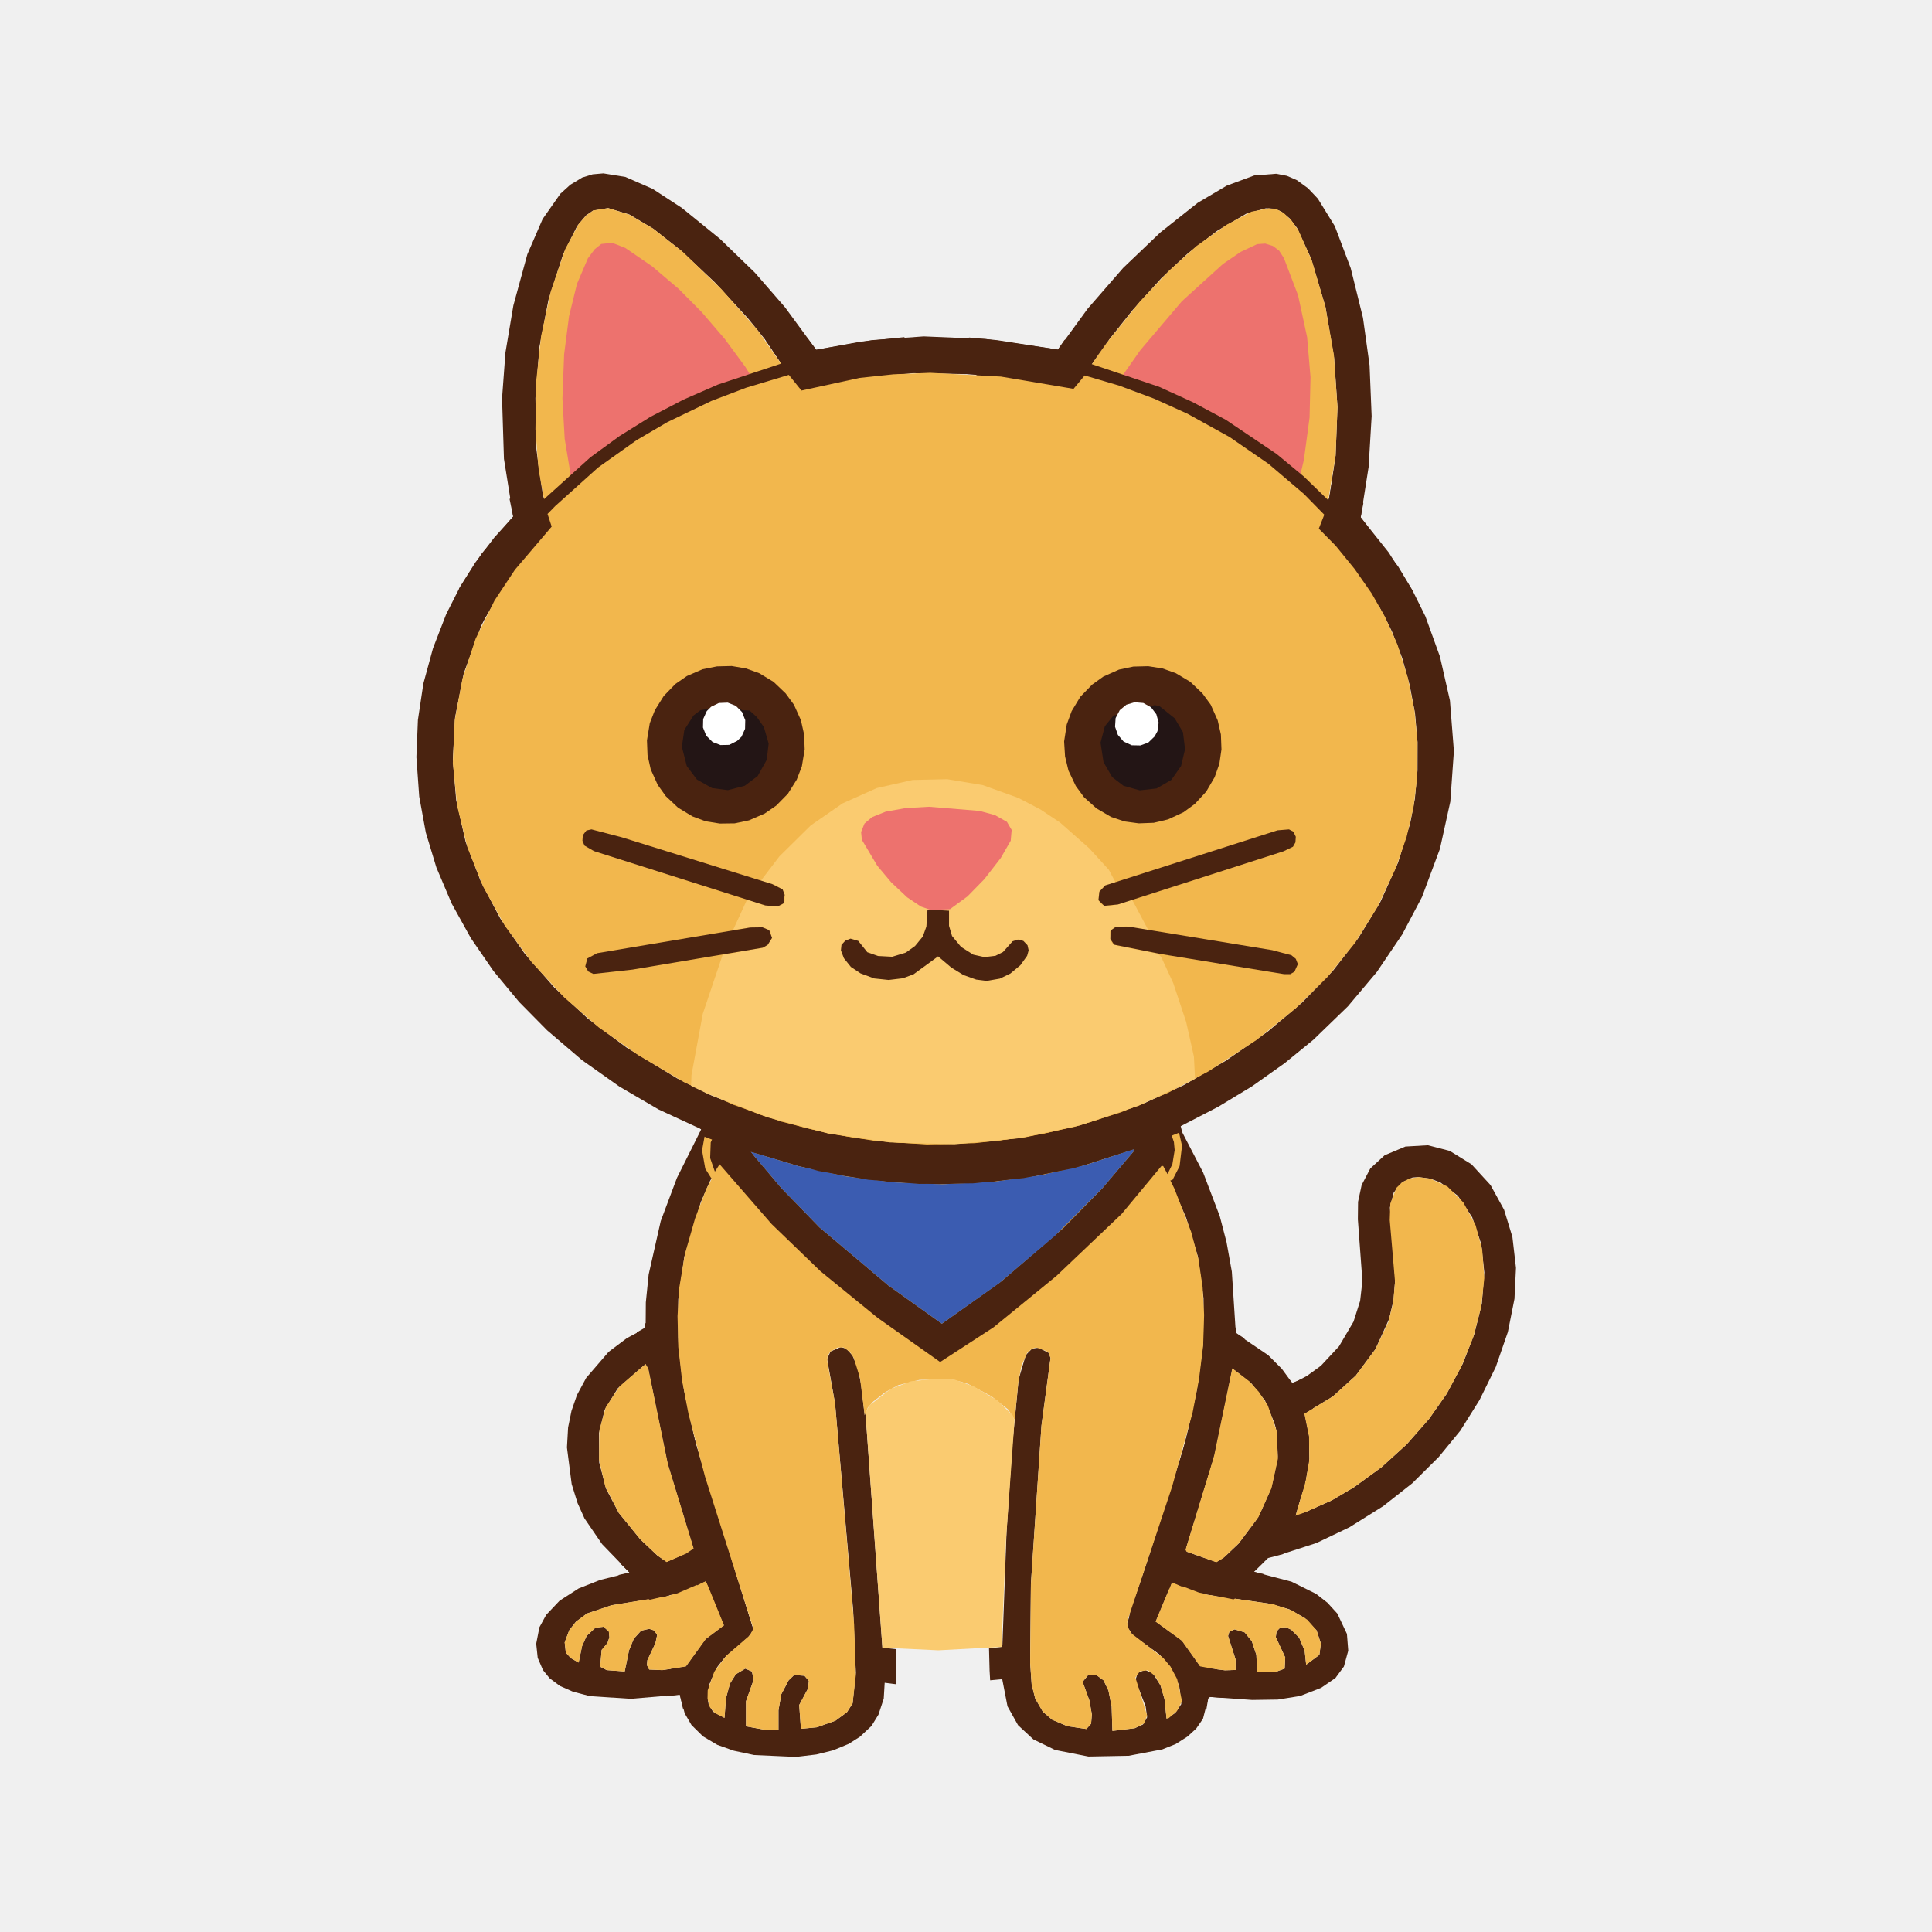
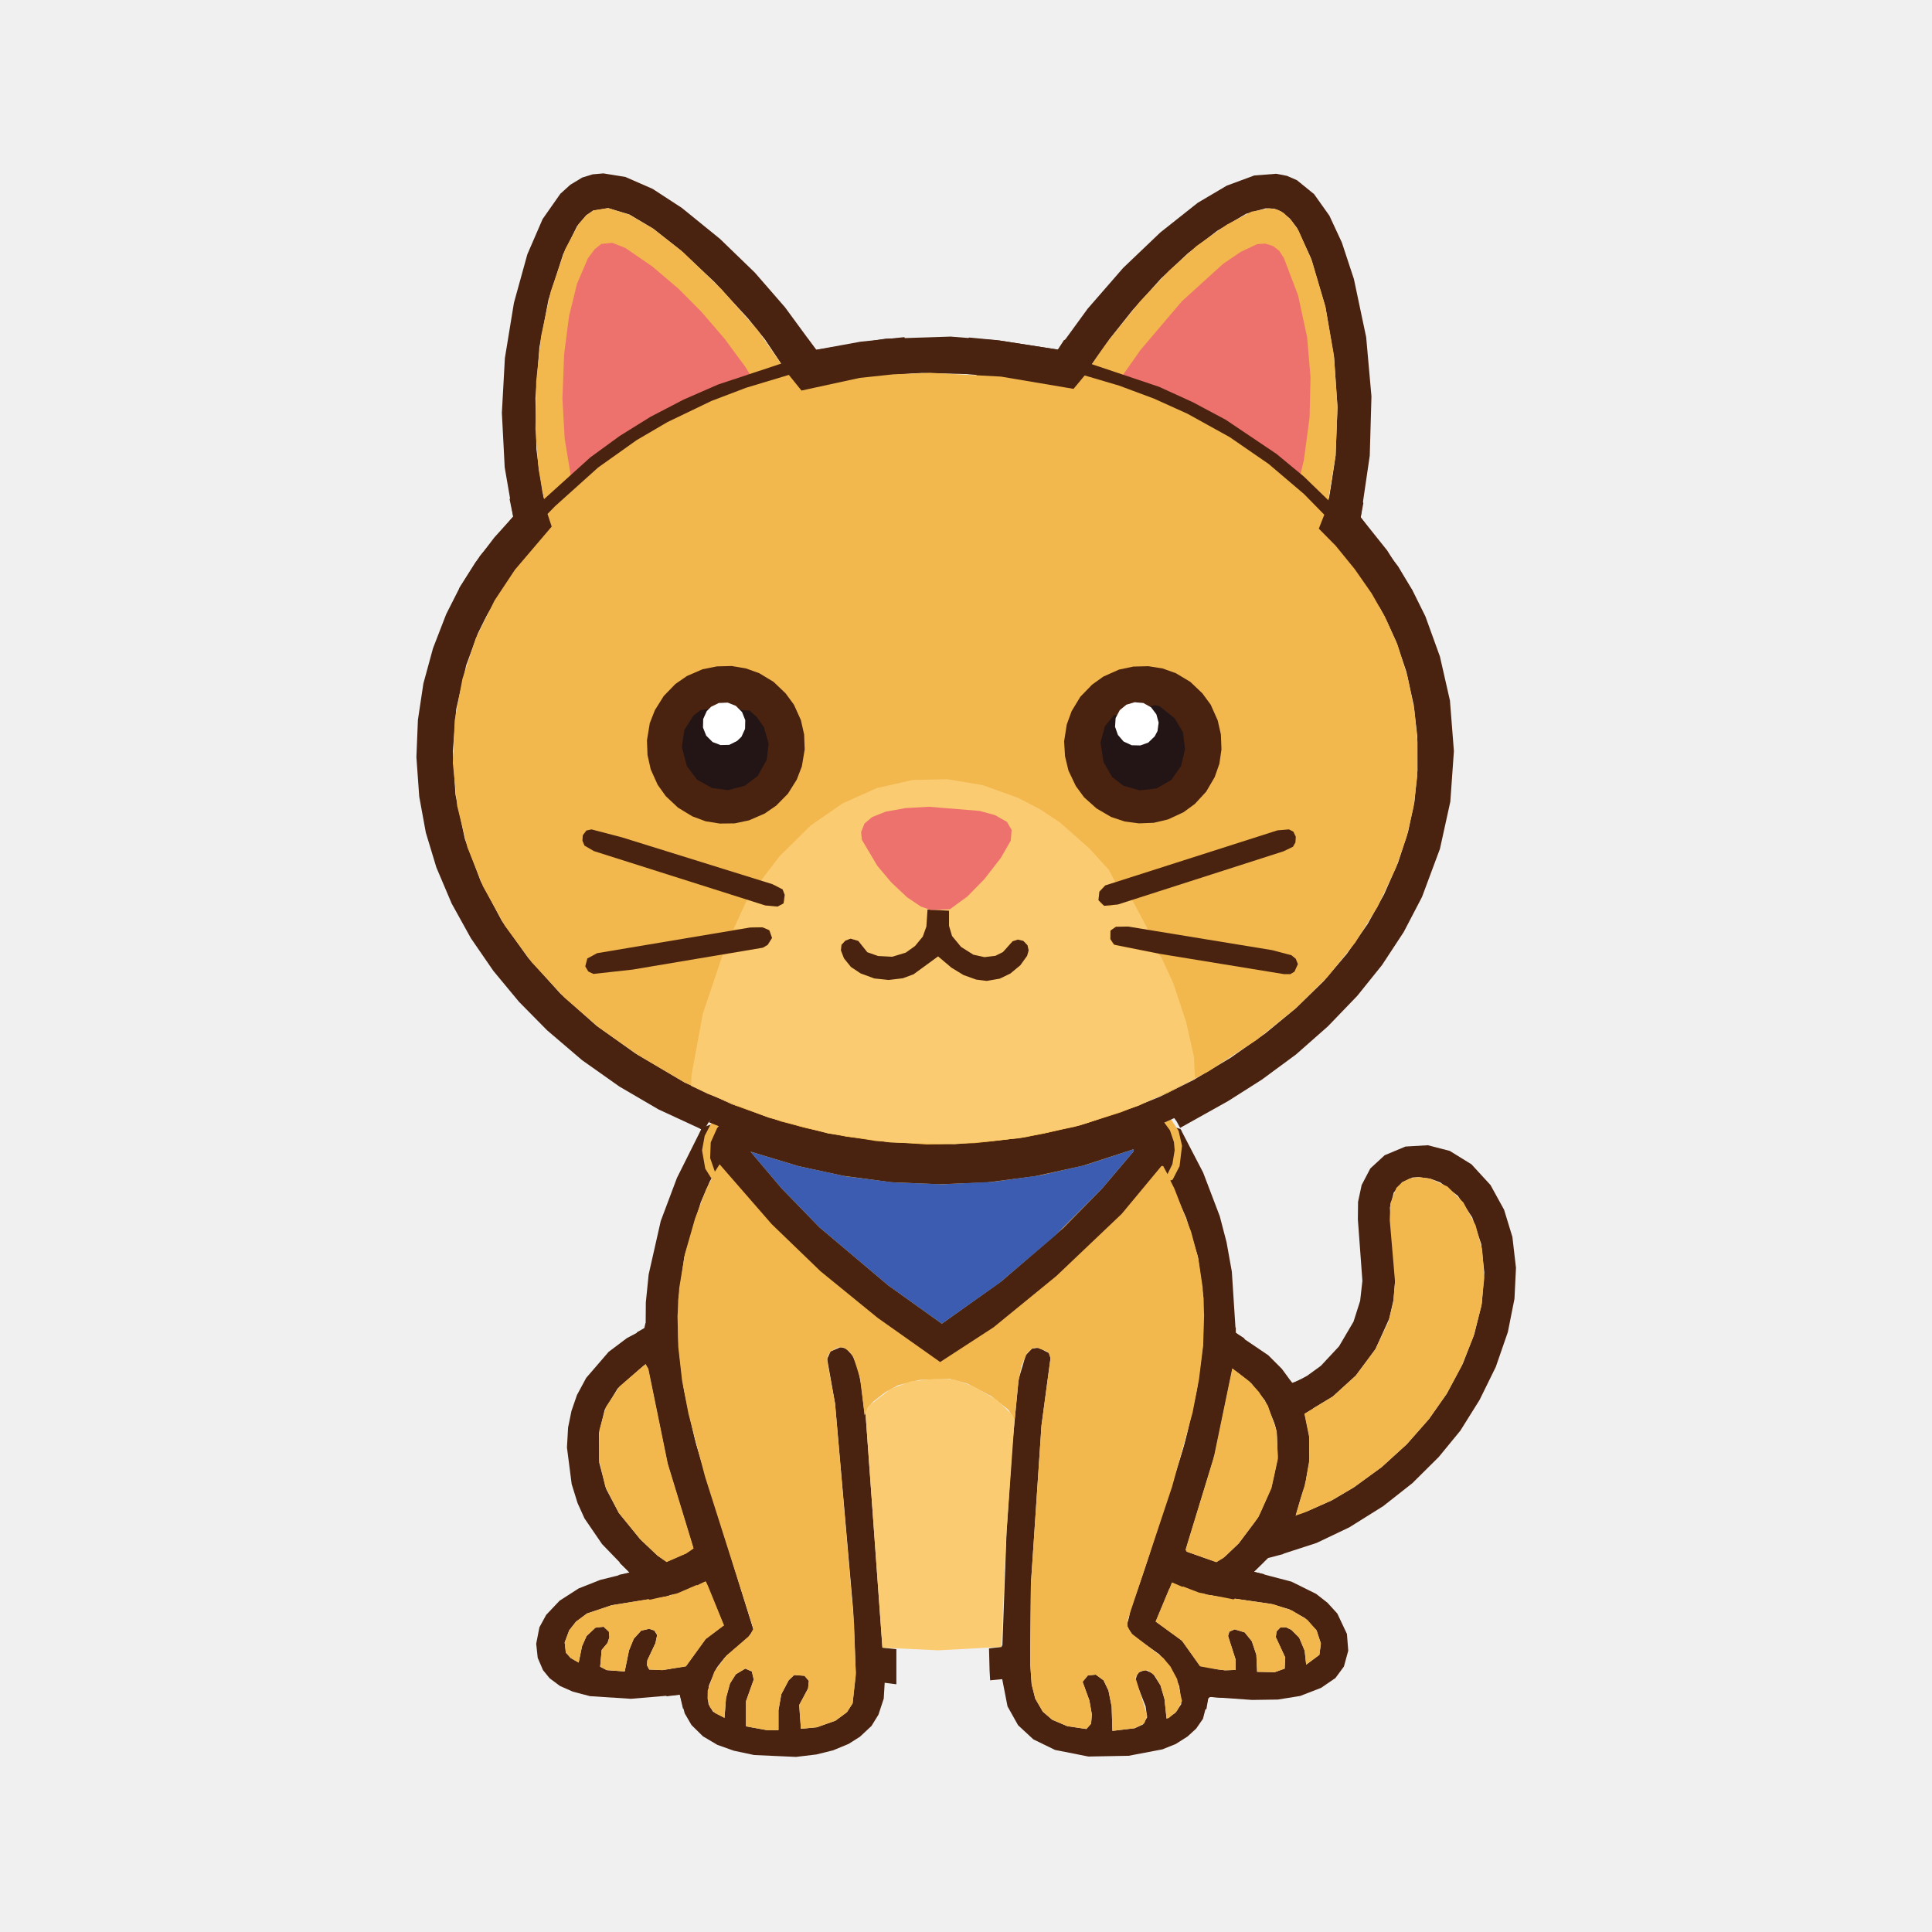
<svg xmlns="http://www.w3.org/2000/svg" width="1024" height="1024" viewBox="0 0 1024 1024">
  <g id="tail">
    <path data-role="outline" fill="#4a2310" d="M679.3 823.8 L697.8 817.8 L715.2 809.5 L733.1 798.3 L748.6 786.1 L762.6 772.2 L774.0 758.3 L784.2 742.0 L792.8 724.5 L799.2 706.0 L802.7 688.4 L803.5 672.0 L801.6 655.6 L797.2 641.2 L790.0 628.1 L779.9 617.1 L768.4 610.0 L756.8 607.0 L744.9 607.7 L733.9 612.3 L726.3 619.3 L721.7 628.1 L719.8 637.0 L719.7 646.3 L722.1 678.9 L720.9 689.5 L717.4 700.5 L709.7 713.6 L700.1 723.9 L692.8 729.2 L686.2 732.7 L684.9 733.0 L681.6 729.3 L675.4 734.4 L671.4 740.7 L670.7 742.7 L674.4 750.3 L676.7 758.6 L677.3 773.3 L673.4 790.3 L669.8 798.9 L664.8 807.6 L666.2 812.0 L669.4 817.3 L674.6 821.9 L679.3 823.8ZM743.2 626.6 L748.7 624.1 L751.9 623.9 L758.0 624.7 L763.4 626.7 L772.7 633.8 L780.3 645.2 L785.1 659.4 L786.7 674.4 L785.4 691.0 L781.4 707.1 L775.3 722.8 L766.8 738.7 L757.4 752.1 L745.6 765.5 L732.3 777.6 L717.6 788.3 L705.9 795.2 L686.6 803.8 L692.1 784.7 L694.0 773.2 L693.8 761.5 L691.3 749.3 L706.4 740.2 L718.6 729.1 L729.0 715.1 L736.3 699.0 L738.6 689.0 L739.5 677.9 L736.7 640.0 L738.7 632.1 L743.2 626.6Z" />
    <path data-role="fur" fill="#f2b74d" d="M747.2 624.6 L743.2 626.6 L740.1 629.6 L736.9 637.9 L736.6 646.7 L739.4 679.4 L738.4 690.6 L735.8 700.8 L729.0 715.1 L718.6 729.1 L706.4 740.2 L691.3 749.3 L693.8 761.5 L694.0 773.2 L692.1 784.7 L686.6 803.8 L705.9 795.2 L717.6 788.3 L732.3 777.6 L745.6 765.5 L757.4 752.1 L766.8 738.7 L774.6 724.2 L780.9 708.6 L785.1 692.5 L786.7 677.5 L785.6 662.4 L782.1 649.4 L775.6 637.3 L767.2 628.9 L758.0 624.7 L751.9 623.9 L747.2 624.6Z" />
  </g>
  <g id="body">
    <path data-role="outline" fill="#4a2310" d="M639.4 906.0 L640.4 900.1 L641.3 899.4 L663.6 901.0 L677.3 900.8 L689.1 898.9 L700.2 894.6 L707.8 889.4 L712.3 883.3 L714.6 874.9 L713.9 866.0 L708.8 855.2 L703.6 849.5 L697.6 844.8 L684.5 838.3 L664.6 833.1 L669.9 827.8 L649.2 825.1 L644.7 828.0 L629.1 822.8 L628.1 822.1 L629.1 818.5 L628.5 818.2 L622.4 817.0 L616.2 817.5 L611.1 819.4 L599.1 853.4 L597.6 862.0 L600.6 866.8 L614.4 876.7 L620.4 883.4 L624.9 892.7 L626.3 902.5 L631.7 904.7 L639.4 906.0ZM612.4 859.5 L621.1 838.6 L639.7 845.2 L673.6 850.1 L683.4 853.0 L691.6 857.6 L697.8 864.1 L700.1 871.1 L699.3 877.1 L692.3 882.3 L691.5 874.9 L688.6 868.0 L684.4 863.8 L681.6 862.5 L678.6 862.6 L676.6 864.7 L676.2 867.7 L681.2 878.5 L680.9 884.4 L675.6 886.3 L666.3 886.1 L665.9 877.1 L663.5 869.9 L659.7 865.2 L654.4 863.6 L651.6 864.8 L650.9 867.1 L654.9 879.6 L654.9 885.1 L649.3 885.3 L637.2 883.8 L636.0 883.2 L626.4 869.7 L612.4 859.5Z" />
    <path data-role="fur" fill="#f2b74d" d="M621.1 838.6 L612.4 859.5 L626.4 869.7 L636.0 883.2 L637.2 883.8 L649.3 885.3 L654.9 885.1 L654.9 879.6 L650.9 867.1 L651.6 864.8 L654.4 863.6 L659.7 865.2 L663.5 869.9 L665.9 877.1 L666.3 886.1 L675.6 886.3 L680.9 884.4 L681.2 878.5 L676.2 867.7 L676.6 864.7 L678.6 862.6 L681.6 862.5 L684.4 863.8 L688.6 868.0 L691.5 874.9 L692.3 882.3 L699.3 877.1 L700.1 871.1 L697.8 864.1 L692.9 858.5 L684.8 853.6 L674.9 850.3 L639.7 845.2 L621.1 838.6Z" />
    <path data-role="outline" fill="#4a2310" d="M328.3 828.2 L333.7 833.5 L318.1 837.4 L306.7 841.9 L296.6 848.4 L289.5 855.9 L285.9 862.5 L284.2 871.2 L285.0 878.7 L287.8 885.2 L291.3 889.5 L296.8 893.6 L303.6 896.6 L312.7 899.0 L334.4 900.4 L360.3 898.2 L362.0 905.6 L369.7 904.1 L375.2 901.6 L375.7 892.9 L380.1 883.4 L384.9 877.6 L396.4 867.8 L399.3 863.9 L385.5 819.7 L378.8 816.9 L370.2 816.7 L366.9 817.6 L367.7 820.7 L367.1 821.7 L353.3 827.9 L348.9 824.9 L328.3 828.2ZM353.1 846.2 L374.0 838.0 L374.4 838.5 L383.8 861.5 L374.1 868.8 L363.6 883.3 L351.0 885.2 L344.1 884.9 L342.9 882.6 L343.1 880.0 L347.4 870.9 L348.3 866.6 L346.8 864.2 L344.0 863.3 L339.8 864.3 L335.9 868.6 L333.4 874.7 L331.1 885.9 L321.6 885.2 L318.1 883.4 L318.9 874.5 L322.0 870.8 L323.0 867.8 L322.7 864.8 L319.9 862.2 L315.6 862.7 L310.9 867.1 L308.5 872.5 L306.7 881.2 L302.5 878.8 L299.9 875.9 L299.3 870.5 L301.7 864.1 L305.3 859.5 L311.1 855.2 L324.2 850.8 L353.1 846.2Z" />
    <path data-role="fur" fill="#f2b74d" d="M374.0 838.0 L354.6 845.8 L324.2 850.8 L311.1 855.2 L305.3 859.5 L301.7 864.1 L299.3 870.5 L299.9 875.9 L302.5 878.8 L306.7 881.2 L308.5 872.5 L310.9 867.1 L315.6 862.7 L319.9 862.2 L322.7 864.8 L323.0 867.8 L322.0 870.8 L318.9 874.5 L318.1 883.4 L321.6 885.2 L331.1 885.9 L333.4 874.7 L335.9 868.6 L339.8 864.3 L344.0 863.3 L346.8 864.2 L348.3 866.6 L347.4 870.9 L343.1 880.0 L342.9 882.6 L344.1 884.9 L351.0 885.2 L363.6 883.3 L374.1 868.8 L383.8 861.5 L375.5 840.4 L374.0 838.0Z" />
    <path data-role="outline" fill="#4a2310" d="M342.1 701.3 L341.4 704.4 L332.3 709.2 L322.6 716.5 L310.7 730.3 L305.8 739.4 L302.9 747.8 L301.1 756.6 L300.5 767.2 L303.0 786.6 L306.1 796.6 L309.8 804.8 L319.1 818.4 L333.7 833.5 L327.7 834.8 L339.4 845.2 L344.4 847.9 L359.0 844.5 L374.0 838.0 L376.0 841.5 L383.6 835.7 L388.1 828.0 L373.7 782.7 L366.5 756.6 L361.5 731.6 L359.3 709.3 L351.1 703.2 L345.2 701.5 L342.1 701.3ZM327.4 735.9 L342.2 722.9 L343.7 725.5 L354.0 775.8 L367.7 820.7 L364.4 823.1 L353.3 827.9 L348.6 824.6 L339.4 815.9 L328.0 801.9 L321.3 789.2 L317.6 775.2 L317.5 759.5 L320.5 747.2 L327.4 735.9Z" />
    <path data-role="fur" fill="#f2b74d" d="M342.2 722.9 L328.4 734.8 L321.1 745.8 L317.7 757.9 L317.5 773.7 L320.8 787.9 L328.0 801.9 L339.4 815.9 L348.6 824.6 L353.3 827.9 L364.4 823.1 L367.7 820.7 L354.0 775.8 L343.7 725.5 L342.2 722.9Z" />
    <path data-role="outline" fill="#4a2310" d="M670.2 834.4 L664.6 833.1 L672.1 825.8 L680.0 823.7 L686.8 813.2 L692.3 801.4 L686.1 803.5 L691.4 787.6 L693.8 774.7 L693.8 761.5 L691.3 749.3 L695.9 746.5 L689.1 731.3 L684.9 733.0 L679.4 725.5 L672.2 718.3 L656.1 707.4 L655.0 706.4 L655.0 703.6 L650.5 703.7 L644.3 705.4 L637.9 709.9 L635.3 732.4 L630.0 757.5 L622.6 783.8 L607.8 829.6 L612.3 836.9 L619.7 842.2 L621.1 838.6 L635.5 844.1 L653.8 847.7 L661.7 842.8 L670.2 834.4ZM642.9 774.1 L653.1 725.2 L663.2 733.2 L670.6 742.5 L676.1 755.8 L677.3 762.9 L677.4 771.8 L674.4 787.2 L667.0 804.1 L656.5 818.1 L648.5 825.7 L644.7 828.0 L628.1 822.1 L642.9 774.1Z" />
    <path data-role="fur" fill="#f2b74d" d="M653.1 725.2 L643.2 772.6 L628.1 822.1 L644.7 828.0 L648.5 825.7 L656.5 818.1 L667.0 804.1 L673.9 788.8 L677.3 773.3 L676.7 758.6 L672.0 745.0 L667.2 737.7 L662.1 732.1 L653.1 725.2Z" />
    <path data-role="outline" fill="#4a2310" d="M371.7 598.5 L358.8 624.3 L350.2 647.2 L343.8 675.5 L342.3 690.3 L342.2 703.5 L337.5 706.2 L337.6 710.4 L338.9 725.4 L342.2 722.9 L343.7 725.5 L354.0 775.8 L367.7 820.7 L363.9 823.3 L369.4 840.3 L374.0 838.0 L374.4 838.5 L383.8 861.5 L374.1 868.8 L363.6 883.3 L355.6 884.6 L353.8 892.1 L353.2 899.1 L360.3 898.2 L362.9 908.1 L366.5 914.3 L372.6 920.3 L380.2 924.8 L388.9 927.9 L399.7 930.2 L421.9 931.2 L432.7 929.9 L441.6 927.7 L449.8 924.3 L455.8 920.5 L461.9 914.8 L465.6 908.8 L468.4 900.3 L468.9 891.9 L475.1 892.7 L475.1 874.1 L467.7 873.3 L458.7 748.6 L458.3 750.1 L456.4 733.7 L454.7 725.4 L451.9 718.5 L448.5 714.8 L445.6 714.0 L440.2 716.3 L438.4 720.3 L442.6 743.9 L452.2 853.5 L453.6 886.6 L451.9 902.8 L448.9 907.5 L442.8 912.0 L432.9 915.5 L424.5 916.3 L423.6 903.7 L428.3 894.9 L428.7 890.9 L426.4 888.2 L420.9 887.8 L418.0 890.6 L414.1 898.0 L412.6 906.5 L412.6 917.0 L407.0 917.1 L395.4 915.0 L395.4 901.7 L399.5 890.2 L398.5 885.9 L395.0 884.4 L390.0 887.4 L386.9 892.3 L384.8 900.0 L384.0 910.5 L377.9 907.2 L375.6 903.4 L374.9 898.9 L375.3 894.4 L379.3 884.7 L383.8 878.7 L396.4 867.8 L399.3 863.9 L368.8 765.3 L362.5 737.5 L359.5 713.9 L359.5 688.7 L362.7 666.2 L371.4 637.3 L376.2 626.2 L381.4 617.1 L408.0 647.7 L432.7 671.8 L462.8 696.7 L498.3 721.9 L526.6 703.5 L558.8 677.3 L593.5 644.5 L614.6 619.1 L616.5 618.0 L628.7 645.5 L634.9 666.0 L637.9 688.1 L637.7 713.2 L634.2 738.3 L627.7 766.3 L597.4 860.6 L598.1 863.3 L600.6 866.8 L614.4 876.7 L620.4 883.4 L625.3 894.2 L626.1 903.2 L622.9 907.9 L618.3 910.9 L617.2 900.5 L615.1 893.3 L611.1 887.0 L606.9 885.1 L603.0 886.6 L601.8 890.6 L607.2 904.4 L608.0 910.2 L605.8 914.0 L601.4 916.0 L589.6 917.4 L589.2 904.5 L587.5 896.0 L584.9 890.6 L580.8 887.6 L576.6 888.0 L573.8 891.4 L577.4 901.3 L578.7 908.7 L578.3 913.6 L575.8 916.4 L565.7 914.9 L557.7 911.5 L552.7 907.2 L548.7 900.3 L546.8 892.8 L546.0 881.4 L546.4 839.5 L552.0 755.6 L556.8 719.8 L555.9 717.1 L550.4 714.3 L547.0 714.8 L543.7 718.2 L539.9 731.0 L536.5 766.3 L533.5 811.7 L531.3 871.9 L530.8 872.9 L524.2 873.7 L524.5 885.4 L524.8 890.6 L531.2 890.0 L534.0 904.4 L539.6 914.4 L547.7 921.9 L559.2 927.5 L576.9 931.0 L598.2 930.6 L616.1 927.2 L623.1 924.4 L629.4 920.4 L634.0 916.2 L637.6 911.0 L640.4 900.1 L641.3 899.4 L648.1 899.9 L646.1 888.1 L645.1 884.9 L636.0 883.2 L626.4 869.7 L612.4 859.5 L621.1 838.6 L626.8 841.1 L632.3 824.1 L629.1 822.8 L628.3 821.3 L643.6 771.1 L653.1 725.2 L657.8 728.4 L659.6 709.4 L655.0 706.4 L652.9 674.0 L650.1 658.4 L646.5 644.6 L637.7 621.5 L625.7 598.4 L619.8 596.6 L612.4 596.6 L608.2 597.7 L602.5 600.8 L592.4 612.0 L600.9 609.1 L600.8 610.3 L583.1 631.1 L569.0 645.7 L534.4 676.2 L499.2 701.6 L469.7 680.5 L431.5 647.8 L413.1 628.6 L399.3 612.4 L397.8 610.4 L406.7 613.3 L395.5 600.7 L390.0 597.3 L383.8 595.6 L377.3 595.8 L370.9 598.2 L371.7 598.5ZM537.6 751.9 L537.5 751.5 L537.6 752.0 L537.6 751.9ZM537.3 751.0 L537.1 750.7 L537.3 751.1 L537.3 751.0ZM536.8 750.1 L536.5 749.7 L536.8 750.2 L536.8 750.1ZM536.1 749.2 L535.8 748.8 L536.2 749.3 L536.1 749.2ZM535.4 748.2 L535.0 747.8 L535.4 748.3 L535.4 748.2ZM534.5 747.2 L534.0 746.8 L534.5 747.3 L534.5 747.2ZM533.4 746.2 L533.0 745.7 L533.5 746.3 L533.4 746.2ZM532.3 745.2 L531.8 744.7 L532.4 745.2 L532.3 745.2ZM531.1 744.1 L530.5 743.7 L531.2 744.2 L531.1 744.1ZM529.8 743.1 L529.2 742.7 L529.9 743.2 L529.8 743.1ZM528.4 742.1 L527.7 741.6 L528.5 742.1 L528.4 742.1ZM526.9 741.0 L526.3 740.6 L527.0 741.1 L526.9 741.0ZM525.4 740.0 L524.7 739.6 L525.5 740.1 L525.4 740.0ZM523.8 739.1 L523.2 738.7 L524.0 739.1 L523.8 739.1ZM522.3 738.1 L521.6 737.7 L522.4 738.2 L522.3 738.1ZM520.7 737.2 L520.0 736.8 L520.8 737.3 L520.7 737.2ZM519.0 736.3 L518.3 736.0 L519.2 736.4 L519.0 736.3ZM517.4 735.5 L516.7 735.2 L517.5 735.6 L517.4 735.5ZM515.8 734.7 L515.1 734.4 L515.9 734.8 L515.8 734.7ZM514.2 734.0 L513.6 733.7 L514.3 734.0 L514.2 734.0ZM512.7 733.3 L512.0 733.1 L512.8 733.4 L512.7 733.3ZM511.2 732.7 L510.5 732.5 L511.3 732.8 L511.2 732.7ZM509.7 732.2 L509.1 732.0 L509.8 732.2 L509.7 732.2ZM508.3 731.8 L507.7 731.6 L508.4 731.8 L508.3 731.8ZM507.0 731.4 L506.4 731.3 L507.1 731.4 L507.0 731.4ZM505.7 731.1 L505.2 731.1 L505.8 731.2 L505.7 731.1ZM504.6 731.0 L504.1 730.9 L504.7 731.0 L504.6 731.0ZM503.6 730.9 L502.4 730.9 L503.6 730.9 L503.6 730.9ZM502.0 730.9 L501.4 730.8 L502.1 730.9 L502.0 730.9ZM500.4 730.8 L499.8 730.8 L500.5 730.8 L500.4 730.8ZM498.9 730.8 L498.2 730.8 L499.0 730.8 L498.9 730.8ZM497.3 730.8 L496.7 730.8 L497.4 730.8 L497.3 730.8ZM495.8 730.8 L495.2 730.8 L495.9 730.8 L495.8 730.8ZM494.3 730.8 L493.7 730.9 L494.4 730.8 L494.3 730.8ZM492.8 730.9 L492.2 730.9 L492.9 730.9 L492.8 730.9ZM491.4 731.0 L490.7 731.0 L491.4 731.0 L491.4 731.0ZM489.9 731.1 L489.3 731.1 L490.0 731.1 L489.9 731.1ZM488.5 731.2 L487.8 731.3 L488.5 731.2 L488.5 731.2ZM487.1 731.4 L486.4 731.4 L487.1 731.3 L487.1 731.4ZM485.6 731.6 L485.0 731.7 L485.7 731.5 L485.6 731.6ZM484.2 731.8 L483.6 731.9 L484.3 731.8 L484.2 731.8ZM482.8 732.1 L482.2 732.2 L482.9 732.1 L482.8 732.1ZM481.4 732.4 L480.8 732.6 L481.5 732.4 L481.4 732.4ZM480.1 732.8 L479.4 733.0 L480.1 732.8 L480.1 732.8ZM478.7 733.2 L478.0 733.4 L478.7 733.2 L478.7 733.2ZM477.3 733.7 L476.7 733.9 L477.4 733.7 L477.3 733.7ZM476.0 734.2 L475.3 734.5 L476.0 734.2 L476.0 734.2ZM474.6 734.8 L474.0 735.2 L474.7 734.8 L474.6 734.8ZM473.3 735.5 L472.6 735.9 L473.3 735.5 L473.3 735.5ZM471.9 736.2 L471.3 736.6 L472.0 736.2 L471.9 736.2ZM470.6 737.0 L469.9 737.5 L470.6 737.0 L470.6 737.0ZM469.2 737.9 L468.6 738.4 L469.3 737.9 L469.2 737.9ZM467.9 738.9 L467.0 739.6 L467.9 738.9 L467.9 738.9ZM465.3 740.9 L464.8 741.3 L465.5 740.7 L465.3 740.9ZM464.1 741.8 L463.5 742.3 L464.1 741.8 L464.1 741.8ZM462.9 742.8 L462.4 743.3 L462.9 742.8 L462.9 742.8ZM461.8 743.8 L461.3 744.4 L461.8 743.8 L461.8 743.8ZM460.8 744.9 L460.4 745.5 L460.8 744.9 L460.8 744.9ZM460.0 746.0 L459.6 746.7 L460.0 746.0 L460.0 746.0ZM459.2 747.3 L458.9 748.0 L459.2 747.3 L459.2 747.3Z" />
    <path data-role="fur" fill="#f2b74d" d="M414.3 557.1 L407.9 574.4 L402.5 597.1 L402.5 641.7 L381.4 617.1 L374.3 630.3 L368.4 645.8 L363.0 664.7 L360.0 682.7 L359.1 697.6 L359.5 713.9 L361.5 731.6 L364.9 749.3 L373.7 782.7 L399.3 863.2 L397.5 866.7 L384.9 877.6 L378.6 886.0 L375.1 895.9 L375.0 900.4 L376.3 904.9 L379.0 908.0 L384.0 910.5 L384.8 900.0 L386.9 892.3 L390.0 887.4 L395.0 884.4 L398.5 885.9 L399.5 890.2 L395.4 901.7 L395.4 915.0 L407.0 917.1 L412.6 917.0 L412.6 906.5 L414.1 898.0 L418.0 890.6 L420.9 887.8 L426.4 888.2 L428.7 890.9 L428.3 894.9 L423.6 903.7 L424.5 916.3 L432.9 915.5 L442.8 912.0 L448.9 907.5 L451.9 902.8 L453.6 888.0 L452.7 861.0 L442.6 743.9 L438.5 721.8 L438.6 718.8 L440.2 716.3 L444.1 714.2 L447.1 714.2 L450.4 716.5 L452.5 719.7 L455.8 730.3 L458.3 750.1 L460.0 746.0 L462.9 742.8 L469.2 737.9 L476.0 734.2 L487.1 731.4 L503.6 730.9 L512.7 733.3 L525.4 740.0 L534.5 747.2 L537.8 752.6 L539.7 732.8 L541.4 723.9 L544.4 717.1 L547.0 714.8 L549.2 714.2 L554.6 716.1 L555.9 717.1 L556.8 719.8 L552.0 755.6 L546.4 839.5 L546.0 881.4 L546.8 892.8 L548.7 900.3 L552.7 907.2 L557.7 911.5 L565.7 914.9 L575.8 916.4 L578.3 913.6 L578.7 908.7 L577.4 901.3 L573.8 891.4 L576.6 888.0 L580.8 887.6 L584.9 890.6 L587.5 896.0 L589.2 904.5 L589.6 917.4 L601.4 916.0 L606.5 913.4 L608.0 909.2 L601.8 889.1 L604.2 885.8 L608.4 885.3 L612.1 888.2 L615.1 893.3 L617.2 900.5 L618.3 910.9 L619.5 910.6 L623.8 906.9 L626.5 901.6 L623.9 889.9 L620.4 883.4 L616.6 878.8 L599.6 865.7 L597.6 862.0 L597.5 859.2 L621.2 788.1 L632.1 748.7 L635.5 731.0 L637.7 713.2 L638.2 696.9 L637.4 682.1 L635.2 667.4 L631.3 652.8 L622.5 630.1 L616.5 618.0 L614.6 619.1 L595.2 642.7 L595.2 597.1 L588.7 572.8 L583.6 558.0 L414.3 557.1ZM580.7 657.1 L557.6 678.3 L536.3 696.1 L515.5 711.3 L498.3 721.9 L454.5 690.2 L434.9 673.8 L417.1 657.1 L580.7 657.1Z" />
    <path data-role="fur" fill="#f2b74d" d="M381.9 623.6 L407.1 652.6 L433.4 677.8 L468.8 706.2 L491.1 722.1 L498.5 725.9 L502.8 724.2 L519.0 713.8 L546.0 693.4 L568.3 674.1 L592.2 651.4 L601.6 641.5 L615.4 624.4 L618.3 626.3 L621.5 625.3 L625.2 618.1 L626.5 607.3 L624.7 599.4 L619.3 591.2 L612.8 586.4 L603.3 583.6 L598.6 583.7 L572.9 592.2 L547.1 598.1 L522.3 601.5 L498.4 602.6 L473.4 601.7 L448.4 598.5 L425.5 593.5 L398.1 584.9 L395.7 584.8 L388.5 586.5 L382.0 590.1 L376.9 595.5 L373.5 602.0 L372.1 609.7 L373.8 619.4 L377.0 624.5 L379.3 625.0 L381.9 623.6Z" />
  </g>
  <g id="belly">
    <path data-role="fur-light" fill="#facb70" d="M458.7 748.6 L467.7 873.3 L497.4 874.7 L530.8 872.9 L533.2 816.2 L537.7 753.1 L536.9 750.3 L528.6 742.2 L516.0 734.8 L505.9 731.2 L496.0 730.8 L482.9 732.1 L472.0 736.2 L460.8 744.9 L458.7 748.6Z" />
  </g>
  <g id="neck-accessory">
    <path data-role="outline" fill="#4a2310" d="M599.7 587.5 L575.4 595.6 L550.4 601.6 L524.1 605.3 L498.5 606.6 L473.1 605.6 L447.7 602.4 L424.1 597.3 L395.8 588.8 L387.9 591.1 L382.8 594.8 L380.1 597.9 L376.7 605.5 L376.4 613.8 L378.9 621.0 L381.4 617.1 L409.0 648.8 L434.9 673.8 L465.2 698.5 L498.3 721.9 L526.6 703.5 L559.9 676.3 L594.5 643.4 L615.6 618.0 L616.5 618.0 L618.8 622.3 L621.4 617.0 L622.6 609.6 L622.2 605.3 L620.1 599.1 L616.3 593.9 L611.1 590.0 L605.0 587.8 L599.7 587.5ZM573.8 617.9 L600.9 609.1 L600.8 610.3 L584.1 630.0 L563.6 650.9 L530.8 679.1 L499.2 701.6 L470.8 681.3 L434.3 650.5 L414.2 629.8 L397.8 610.4 L423.3 618.1 L446.9 623.2 L472.2 626.6 L497.7 627.7 L523.2 626.7 L548.6 623.4 L573.8 617.9Z" />
    <path data-role="bandana" fill="#3b5cb1" d="M600.9 609.1 L575.3 617.5 L551.6 622.9 L526.2 626.4 L499.2 627.7 L473.7 626.7 L448.4 623.5 L423.3 618.1 L397.8 610.4 L414.2 629.8 L434.3 650.5 L470.8 681.3 L499.2 701.6 L529.6 680.1 L559.1 655.0 L584.1 630.0 L600.8 610.3 L600.9 609.1Z" />
  </g>
  <g id="ears">
-     <path data-role="outline" fill="#4a2310" d="M748.7 313.1 L736.1 292.9 L721.2 274.2 L725.4 247.5 L727.0 220.6 L725.9 193.6 L722.4 168.4 L715.9 142.1 L707.5 119.9 L698.5 105.3 L693.3 99.8 L687.4 95.5 L682.1 93.2 L676.4 92.1 L664.8 93.0 L650.2 98.4 L634.8 107.5 L615.0 123.2 L595.3 142.0 L576.5 163.6 L560.7 185.3 L528.5 180.3 L513.6 178.9 L513.0 179.8 L510.2 187.5 L509.4 198.0 L539.4 200.7 L569.0 206.1 L572.8 202.2 L583.5 185.5 L600.2 164.5 L615.4 147.6 L629.7 134.2 L645.2 122.3 L660.5 113.3 L670.9 110.4 L675.3 110.6 L679.1 112.1 L683.6 115.8 L687.5 120.9 L694.9 137.0 L702.5 162.6 L707.1 189.7 L708.9 215.8 L707.9 241.4 L704.7 263.1 L699.0 280.2 L708.9 290.3 L718.9 302.9 L728.5 317.0 L734.9 328.6 L744.2 321.6 L747.6 316.3 L748.7 313.1Z" />
+     <path data-role="outline" fill="#4a2310" d="M748.7 313.1 L735.2 291.7 L721.2 274.2 L726.0 241.5 L726.9 210.1 L724.1 178.7 L717.6 147.9 L711.2 128.5 L704.6 114.3 L696.5 102.9 L687.4 95.5 L682.1 93.2 L676.4 92.1 L664.8 93.0 L650.2 98.4 L634.8 107.5 L615.0 123.2 L595.3 142.0 L576.5 163.6 L560.7 185.3 L528.5 180.3 L513.6 178.9 L513.0 179.8 L510.2 187.5 L509.4 198.0 L539.4 200.7 L569.0 206.1 L572.8 202.2 L583.5 185.5 L600.2 164.5 L615.4 147.6 L629.7 134.2 L645.2 122.3 L660.5 113.3 L670.9 110.4 L675.3 110.6 L679.1 112.1 L683.6 115.8 L687.5 120.9 L694.9 137.0 L702.5 162.6 L707.1 189.7 L708.9 215.8 L707.9 241.4 L704.7 263.1 L699.0 280.2 L708.9 290.3 L718.9 302.9 L728.5 317.0 L734.9 328.6 L742.8 323.1 L746.6 318.2 L748.7 313.1Z" />
    <path data-role="fur" fill="#f2b74d" d="M576.2 196.9 L576.2 198.6 L577.5 199.7 L554.6 194.4 L531.6 190.9 L531.2 201.8 L534.3 215.2 L541.1 226.9 L551.1 236.3 L559.3 240.9 L584.3 248.9 L599.6 255.0 L623.6 267.2 L649.0 284.7 L672.6 306.4 L684.5 312.9 L693.6 315.3 L707.1 315.5 L716.2 313.4 L727.8 307.5 L715.0 288.4 L699.6 270.3 L702.3 270.5 L703.6 267.5 L707.9 241.4 L708.9 215.8 L707.0 188.2 L702.5 162.6 L695.4 138.4 L688.3 122.3 L684.6 117.0 L680.4 112.9 L676.8 111.0 L672.5 110.4 L663.3 112.2 L650.2 119.1 L634.3 130.3 L619.7 143.4 L604.1 159.9 L584.4 184.4 L576.2 196.9Z" />
-     <path data-role="outline" fill="#4a2310" d="M272.0 273.8 L255.4 293.3 L243.3 312.0 L244.8 316.4 L248.4 321.7 L256.9 327.9 L271.1 304.4 L292.4 279.1 L287.2 260.3 L284.3 238.0 L283.8 211.0 L285.9 184.0 L290.7 158.9 L298.5 134.7 L305.9 119.8 L310.7 114.1 L314.4 111.6 L322.3 110.3 L333.6 113.7 L346.2 121.2 L360.7 132.6 L378.8 149.6 L396.4 168.7 L405.7 180.2 L419.8 201.1 L424.8 207.0 L451.1 200.9 L483.4 197.8 L482.9 188.3 L481.4 182.7 L479.3 178.7 L456.1 181.1 L432.6 185.4 L416.1 162.9 L400.1 144.5 L381.6 126.6 L361.4 110.2 L345.9 100.1 L331.5 93.8 L319.8 91.9 L314.1 92.4 L308.6 94.1 L302.3 97.9 L297.0 102.7 L287.6 116.1 L279.5 134.8 L272.1 161.9 L267.9 186.8 L266.1 211.1 L267.1 243.2 L272.0 273.8Z" />
+     <path data-role="outline" fill="#4a2310" d="M272.0 273.8 L254.5 294.5 L243.3 312.0 L244.8 316.4 L248.4 321.7 L256.9 327.9 L271.1 304.4 L292.4 279.1 L287.2 260.3 L284.3 238.0 L283.8 211.0 L285.9 184.0 L290.7 158.9 L298.5 134.7 L305.9 119.8 L310.7 114.1 L314.4 111.6 L322.3 110.3 L333.6 113.7 L346.2 121.2 L360.7 132.6 L378.8 149.6 L396.4 168.7 L405.7 180.2 L419.8 201.1 L424.8 207.0 L451.1 200.9 L483.4 197.8 L482.9 188.3 L481.4 182.7 L479.3 178.7 L456.1 181.1 L432.6 185.4 L416.1 162.9 L400.1 144.5 L381.6 126.6 L361.4 110.2 L345.9 100.1 L331.5 93.8 L319.8 91.9 L314.1 92.4 L308.6 94.1 L302.3 97.9 L297.0 102.7 L287.6 116.1 L279.5 134.8 L272.4 160.5 L267.6 189.8 L266.0 218.8 L267.5 247.7 L272.0 273.8Z" />
    <path data-role="fur" fill="#f2b74d" d="M289.3 269.2 L290.9 270.5 L292.6 269.9 L278.6 286.1 L264.3 307.0 L273.4 312.0 L286.5 315.3 L299.8 314.7 L312.6 310.3 L320.4 305.4 L344.8 283.1 L370.5 265.9 L399.8 251.9 L433.4 240.6 L445.2 233.3 L454.4 222.8 L458.8 214.2 L461.7 200.6 L461.3 190.8 L440.5 193.8 L415.3 199.4 L416.7 198.3 L416.6 196.5 L401.5 174.9 L382.4 153.3 L362.1 133.7 L346.2 121.2 L333.6 113.8 L322.4 110.3 L314.5 111.5 L310.7 114.2 L306.8 118.6 L299.6 132.0 L291.9 154.5 L286.8 178.1 L284.2 202.0 L283.8 227.5 L285.5 249.9 L289.3 269.2Z" />
    <path data-role="pink" fill="#ed726e" d="M318.7 129.3 L315.2 132.1 L311.6 136.9 L305.8 150.5 L301.6 167.6 L299.0 187.8 L298.1 211.2 L299.3 232.6 L302.5 251.9 L307.1 264.9 L326.2 250.3 L351.6 233.7 L375.5 221.2 L403.6 209.9 L404.1 209.0 L395.0 194.4 L384.1 179.6 L371.8 165.3 L359.7 153.1 L345.7 141.2 L331.4 131.4 L324.5 128.7 L318.7 129.3Z" />
    <path data-role="pink" fill="#ed726e" d="M666.3 129.4 L657.6 133.5 L648.2 139.9 L626.4 159.7 L604.4 185.6 L595.0 199.0 L588.7 209.9 L615.2 220.4 L640.1 233.3 L665.8 249.9 L686.0 265.2 L691.1 243.7 L694.1 221.3 L694.6 199.9 L692.8 178.7 L688.0 156.5 L680.5 136.8 L678.0 132.9 L674.7 130.4 L670.6 129.1 L666.3 129.4Z" />
  </g>
  <g id="head">
-     <path data-role="outline" fill="#4a2310" d="M564.2 180.2 L560.7 185.3 L522.6 179.7 L489.6 178.3 L462.0 180.3 L432.6 185.4 L428.3 179.7 L423.5 177.8 L414.8 177.3 L405.4 179.7 L414.1 192.7 L380.6 203.8 L362.3 211.8 L344.8 220.9 L328.4 231.1 L312.9 242.4 L288.2 264.7 L285.1 246.8 L272.0 260.8 L270.1 264.6 L272.0 273.8 L261.9 285.0 L251.9 298.2 L243.9 310.9 L236.5 325.5 L229.5 343.6 L224.4 362.3 L221.5 381.6 L220.7 401.3 L222.2 422.2 L225.7 441.3 L231.3 459.8 L239.4 478.9 L249.6 497.3 L261.5 514.6 L275.1 531.0 L290.0 546.1 L308.5 561.9 L328.3 575.9 L349.0 588.0 L371.7 598.5 L370.6 601.4 L399.4 612.5 L397.8 610.4 L433.6 620.6 L460.3 625.3 L487.2 627.5 L515.7 627.2 L542.6 624.4 L569.3 619.1 L600.9 609.1 L600.8 610.2 L626.5 599.7 L625.8 596.9 L645.7 586.6 L663.7 575.7 L680.9 563.5 L696.1 551.1 L714.4 533.4 L729.8 515.1 L743.2 495.3 L753.7 475.4 L763.2 449.9 L768.7 424.9 L770.6 398.1 L768.5 371.3 L763.2 348.0 L755.5 326.7 L748.8 313.2 L741.1 300.3 L721.2 274.2 L722.6 266.7 L720.3 261.5 L707.3 247.4 L704.2 265.3 L691.1 252.6 L676.6 240.6 L649.7 222.5 L632.3 213.2 L614.3 205.0 L578.6 193.0 L587.7 180.1 L578.5 177.6 L572.2 177.5 L564.2 180.2ZM260.7 320.7 L266.7 323.8 L278.3 306.1 L298.3 282.5 L299.2 278.8 L297.9 274.2 L316.5 256.9 L335.9 242.4 L351.6 232.7 L374.0 221.3 L391.6 214.0 L415.3 206.4 L420.6 212.3 L425.0 213.7 L449.3 208.1 L474.8 205.1 L475.3 198.3 L484.0 197.8 L517.5 198.4 L518.0 205.2 L540.0 207.6 L568.5 212.9 L574.0 211.2 L577.8 206.8 L603.2 215.2 L626.4 225.3 L648.2 237.4 L668.3 251.3 L682.1 262.7 L694.1 274.3 L692.3 279.7 L693.2 283.6 L709.7 301.9 L725.1 324.5 L731.2 321.4 L737.8 334.8 L743.2 348.8 L747.2 363.3 L750.0 378.2 L751.3 393.3 L751.3 408.4 L749.9 423.4 L747.4 436.5 L741.0 457.2 L731.6 478.1 L720.0 497.1 L706.5 514.5 L690.1 531.4 L672.0 546.7 L649.7 562.2 L627.3 575.2 L605.0 585.4 L580.9 594.0 L556.3 600.4 L531.2 604.5 L505.9 606.5 L480.5 606.2 L455.2 603.6 L430.3 598.8 L404.6 591.5 L376.8 580.5 L358.8 571.5 L331.9 555.1 L311.5 539.8 L293.8 523.4 L278.0 505.3 L265.2 486.9 L254.8 467.1 L246.8 446.2 L241.8 424.1 L240.0 402.8 L241.2 380.3 L245.8 356.9 L255.1 331.6 L260.7 320.7Z" />
+     <path data-role="outline" fill="#4a2310" d="M560.7 185.3 L529.9 180.5 L503.9 178.4 L469.4 179.5 L432.6 185.4 L428.3 179.7 L423.5 177.8 L414.8 177.3 L405.4 179.7 L414.1 192.7 L380.6 203.8 L362.3 211.8 L344.8 220.9 L328.4 231.1 L312.9 242.4 L288.2 264.7 L285.1 246.8 L272.0 260.8 L270.1 264.6 L272.0 273.8 L261.9 285.0 L251.9 298.2 L243.9 310.9 L236.5 325.5 L229.5 343.6 L224.4 362.3 L221.5 381.6 L220.7 401.3 L222.2 422.2 L225.7 441.3 L231.3 459.8 L239.4 478.9 L249.6 497.3 L261.5 514.6 L275.1 531.0 L290.0 546.1 L308.5 561.9 L328.3 575.9 L349.0 588.0 L371.7 598.5 L370.6 601.4 L372.0 602.1 L374.3 597.0 L375.6 594.8 L377.2 592.8 L375.7 594.8 L391.7 601.2 L411.8 607.9 L431.8 613.1 L466.0 618.6 L500.5 620.1 L533.1 617.9 L564.0 612.5 L597.1 602.9 L616.2 595.4 L622.4 592.6 L622.0 592.1 L623.6 594.3 L625.5 597.8 L650.9 583.6 L668.7 572.3 L686.9 558.9 L703.8 544.0 L719.4 527.8 L732.5 511.5 L744.0 494.0 L753.7 475.4 L763.2 449.9 L768.7 424.9 L770.6 398.1 L768.5 371.3 L763.2 348.0 L755.5 326.7 L748.8 313.2 L741.1 300.3 L721.2 274.2 L722.6 266.7 L720.3 261.5 L707.3 247.4 L704.2 265.3 L691.1 252.6 L676.6 240.6 L649.7 222.5 L632.3 213.2 L614.3 205.0 L578.6 193.0 L587.7 180.1 L578.5 177.6 L570.1 177.9 L563.9 180.3 L560.7 185.3ZM387.8 585.2 L362.8 573.7 L336.9 558.4 L316.1 543.6 L297.0 526.6 L279.9 507.6 L266.0 488.1 L254.8 467.1 L246.4 444.7 L241.4 421.1 L240.0 398.3 L241.8 375.9 L247.1 352.6 L253.3 335.7 L260.7 320.7 L266.7 323.8 L278.3 306.1 L298.3 282.5 L299.2 278.8 L297.9 274.2 L316.5 256.9 L335.9 242.4 L362.6 226.7 L385.7 216.3 L415.3 206.4 L420.6 212.3 L425.0 213.7 L449.3 208.1 L474.8 205.1 L475.3 198.3 L488.5 197.7 L517.5 198.4 L518.0 205.2 L540.0 207.6 L567.9 212.8 L573.4 211.5 L577.8 206.8 L597.2 212.9 L620.7 222.6 L642.9 234.2 L663.4 247.6 L686.4 266.7 L694.1 274.3 L692.3 279.7 L693.6 284.2 L709.7 301.9 L725.1 324.5 L731.2 321.4 L733.3 325.4 L740.1 340.3 L745.4 356.0 L749.3 373.7 L751.2 390.3 L751.3 408.4 L749.7 424.9 L746.3 440.9 L741.0 457.2 L733.6 474.0 L724.9 489.7 L713.9 505.5 L701.6 520.0 L686.8 534.4 L670.8 547.6 L652.3 560.6 L632.6 572.4 L614.7 581.3 L595.2 589.2 L575.4 595.6 L555.1 600.6 L534.5 604.1 L513.4 606.1 L491.3 606.6 L470.4 605.4 L449.2 602.7 L428.5 598.4 L407.5 592.4 L387.8 585.2ZM626.3 599.3 L625.9 598.7 L626.3 599.8 L626.3 599.3Z" />
    <path data-role="fur" fill="#f2b74d" d="M292.4 279.1 L272.9 302.0 L262.1 318.3 L252.1 338.5 L245.1 359.8 L241.0 381.8 L240.0 404.4 L242.3 427.1 L247.7 449.0 L256.0 469.8 L267.6 490.7 L281.8 510.0 L299.1 528.7 L317.3 544.5 L338.2 559.2 L362.8 573.7 L388.8 585.6 L414.2 594.5 L439.2 600.8 L464.4 604.8 L491.3 606.6 L516.7 605.9 L543.4 602.8 L569.7 597.2 L594.0 589.6 L619.1 579.2 L640.6 567.8 L666.0 551.2 L686.8 534.4 L703.6 517.8 L718.3 499.6 L730.1 480.7 L739.8 460.1 L745.5 443.7 L749.2 427.8 L751.2 411.4 L751.3 393.3 L749.7 376.7 L746.1 358.9 L740.7 341.7 L734.0 326.8 L727.0 314.5 L718.0 301.6 L707.9 289.2 L699.0 280.2 L701.9 272.8 L691.1 261.8 L672.4 245.9 L651.8 231.7 L629.4 219.3 L611.7 211.3 L593.2 204.4 L574.9 199.0 L569.0 206.1 L530.5 199.6 L493.0 197.6 L473.5 198.4 L455.6 200.3 L424.8 207.0 L418.1 198.7 L395.5 205.5 L377.1 212.5 L353.8 223.7 L337.4 233.3 L317.0 247.8 L294.3 268.2 L290.2 272.4 L292.4 279.1Z" />
  </g>
  <g id="muzzle">
    <path data-role="fur-light" fill="#facb70" d="M403.2 466.9 L410.9 469.1 L414.7 471.4 L415.9 474.2 L415.9 477.5 L414.5 479.5 L410.8 480.5 L404.1 479.5 L396.0 476.7 L388.6 492.8 L400.4 491.3 L404.9 491.6 L408.4 493.7 L409.0 497.7 L405.1 502.1 L383.0 506.1 L372.5 537.3 L366.5 569.8 L366.3 575.5 L375.0 579.7 L407.2 592.3 L438.9 600.7 L471.6 605.5 L505.9 606.5 L540.1 603.3 L572.3 596.5 L603.6 586.0 L633.4 571.8 L632.8 560.0 L628.7 541.7 L621.9 521.2 L615.5 507.3 L613.7 505.4 L592.1 501.3 L589.5 499.9 L588.9 498.6 L588.3 493.7 L590.9 491.4 L597.0 491.0 L608.8 493.3 L600.5 477.7 L599.8 476.8 L587.9 480.4 L583.9 479.4 L582.2 477.2 L582.6 472.7 L585.6 469.4 L591.2 467.6 L587.7 461.0 L577.3 449.6 L561.9 436.0 L551.4 429.0 L539.7 422.9 L520.8 416.1 L502.1 413.0 L483.7 413.4 L464.7 417.7 L446.6 425.8 L429.7 437.5 L413.1 453.9 L403.2 466.9Z" />
  </g>
  <g id="mouth">
    <path data-role="line" fill="#4a2310" d="M491.6 482.1 L491.0 491.1 L489.1 496.4 L485.0 501.4 L480.1 504.9 L472.9 507.1 L465.4 506.7 L459.7 504.7 L454.9 498.7 L450.8 497.5 L448.0 498.6 L446.0 500.8 L445.7 503.7 L447.3 507.9 L451.0 512.5 L456.1 515.9 L463.4 518.6 L471.0 519.4 L478.5 518.5 L484.2 516.4 L497.2 506.9 L504.3 512.9 L510.7 516.8 L517.4 519.2 L523.0 519.9 L529.9 518.7 L535.5 516.0 L540.8 511.6 L544.4 506.6 L545.2 503.7 L544.6 501.0 L542.4 498.7 L539.5 498.0 L536.7 498.9 L531.6 504.6 L527.6 506.6 L521.8 507.3 L515.9 506.0 L509.4 501.9 L504.6 496.1 L503.0 490.7 L503.0 482.7 L491.6 482.1Z" />
  </g>
  <g id="nose">
    <path data-role="pink" fill="#ed726e" d="M493.3 482.3 L503.5 481.9 L512.8 475.1 L521.7 466.0 L530.4 454.8 L535.7 445.6 L536.2 439.9 L533.7 435.6 L527.3 432.0 L519.2 429.8 L492.4 427.6 L480.0 428.3 L469.4 430.2 L462.2 433.1 L458.2 436.5 L456.4 441.0 L456.8 445.1 L465.0 458.9 L472.4 467.7 L480.8 475.6 L488.1 480.5 L493.3 482.3Z" />
  </g>
  <g id="eyes">
    <path data-role="eye" fill="#4a2310" d="M380.0 353.2 L372.4 354.7 L364.1 358.3 L358.0 362.5 L351.8 368.9 L347.1 376.4 L344.4 383.3 L342.9 392.4 L343.2 400.2 L344.9 407.8 L348.6 416.0 L352.9 422.0 L359.4 428.1 L367.0 432.7 L374.0 435.3 L381.5 436.5 L389.4 436.4 L397.0 434.8 L405.3 431.2 L411.4 427.0 L417.6 420.7 L422.3 413.2 L425.0 406.2 L426.5 397.2 L426.2 389.3 L424.5 381.7 L420.8 373.5 L416.4 367.5 L410.0 361.4 L402.4 356.8 L395.4 354.3 L387.8 353.0 L380.0 353.2Z" />
    <path data-role="eye" fill="#231515" d="M375.7 375.7 L371.3 376.4 L367.6 379.2 L362.7 386.9 L361.4 395.8 L364.0 406.0 L369.4 413.2 L377.4 417.7 L385.8 418.8 L394.7 416.5 L401.6 411.3 L406.4 402.7 L407.4 394.1 L404.9 385.4 L401.1 380.0 L397.3 376.6 L393.3 376.4 L387.0 372.7 L380.9 372.7 L375.7 375.7Z" />
    <path data-role="eye" fill="white" d="M374.6 376.9 L372.7 381.1 L372.6 385.6 L374.3 389.9 L377.7 393.3 L381.9 394.9 L386.5 394.8 L390.7 392.7 L393.0 390.5 L394.9 386.3 L395.0 381.7 L393.3 377.4 L390.0 374.1 L385.7 372.4 L381.0 372.6 L376.9 374.6 L374.6 376.9Z" />
    <path data-role="eye" fill="#4a2310" d="M600.7 353.3 L593.1 354.9 L584.8 358.6 L578.8 362.9 L572.6 369.3 L568.0 376.9 L565.4 384.0 L564.0 393.0 L564.5 400.9 L566.3 408.4 L570.2 416.6 L574.6 422.6 L581.2 428.5 L588.9 433.0 L596.1 435.4 L603.6 436.4 L611.5 436.1 L619.1 434.3 L627.3 430.5 L633.3 426.1 L639.3 419.6 L643.8 411.9 L646.3 404.8 L647.4 397.2 L647.1 389.3 L645.4 381.8 L641.7 373.5 L637.3 367.5 L630.9 361.4 L623.2 356.8 L616.2 354.3 L608.6 353.1 L600.7 353.3Z" />
    <path data-role="eye" fill="#231515" d="M590.4 379.0 L585.6 384.9 L583.3 393.6 L584.9 404.0 L589.5 411.9 L595.5 416.5 L604.1 418.9 L613.0 417.9 L620.8 413.4 L626.0 406.0 L628.1 397.1 L627.0 388.1 L622.6 380.7 L614.6 374.3 L612.0 373.7 L609.7 374.4 L602.7 372.1 L596.8 373.6 L591.9 379.1 L590.4 379.0Z" />
    <path data-role="eye" fill="white" d="M591.3 380.6 L591.0 385.2 L592.5 389.5 L595.5 393.0 L599.8 395.0 L604.4 395.1 L608.6 393.6 L612.0 390.3 L613.5 387.5 L614.1 383.0 L612.9 378.6 L610.1 374.9 L606.0 372.6 L601.4 372.2 L597.0 373.5 L593.5 376.4 L591.3 380.6Z" />
  </g>
  <g id="whiskers">
    <path data-role="line" fill="#4a2310" d="M314.8 451.1 L405.6 479.9 L412.1 480.5 L415.3 478.8 L415.9 474.3 L414.8 471.4 L409.3 468.6 L329.6 443.8 L313.5 439.6 L310.8 440.2 L308.9 442.7 L308.7 445.6 L309.8 448.2 L314.8 451.1Z" />
    <path data-role="line" fill="#4a2310" d="M677.1 440.1 L585.8 469.3 L582.7 472.6 L582.2 477.1 L585.2 480.1 L592.5 479.4 L680.3 451.2 L685.3 448.8 L686.6 446.5 L686.8 443.5 L685.5 440.8 L683.2 439.6 L677.1 440.1Z" />
    <path data-role="line" fill="#4a2310" d="M397.6 491.6 L316.5 505.2 L311.3 508.0 L310.2 512.2 L311.8 514.9 L314.5 516.2 L335.3 513.9 L404.3 502.3 L406.9 500.8 L409.2 497.1 L407.7 493.0 L404.1 491.5 L397.6 491.6Z" />
    <path data-role="line" fill="#4a2310" d="M615.0 505.6 L680.5 516.3 L683.9 516.3 L686.1 515.0 L687.9 511.0 L686.8 508.2 L684.5 506.3 L674.3 503.6 L598.0 491.1 L591.5 491.2 L588.6 493.2 L588.5 497.7 L590.5 500.7 L615.0 505.6Z" />
  </g>
</svg>
